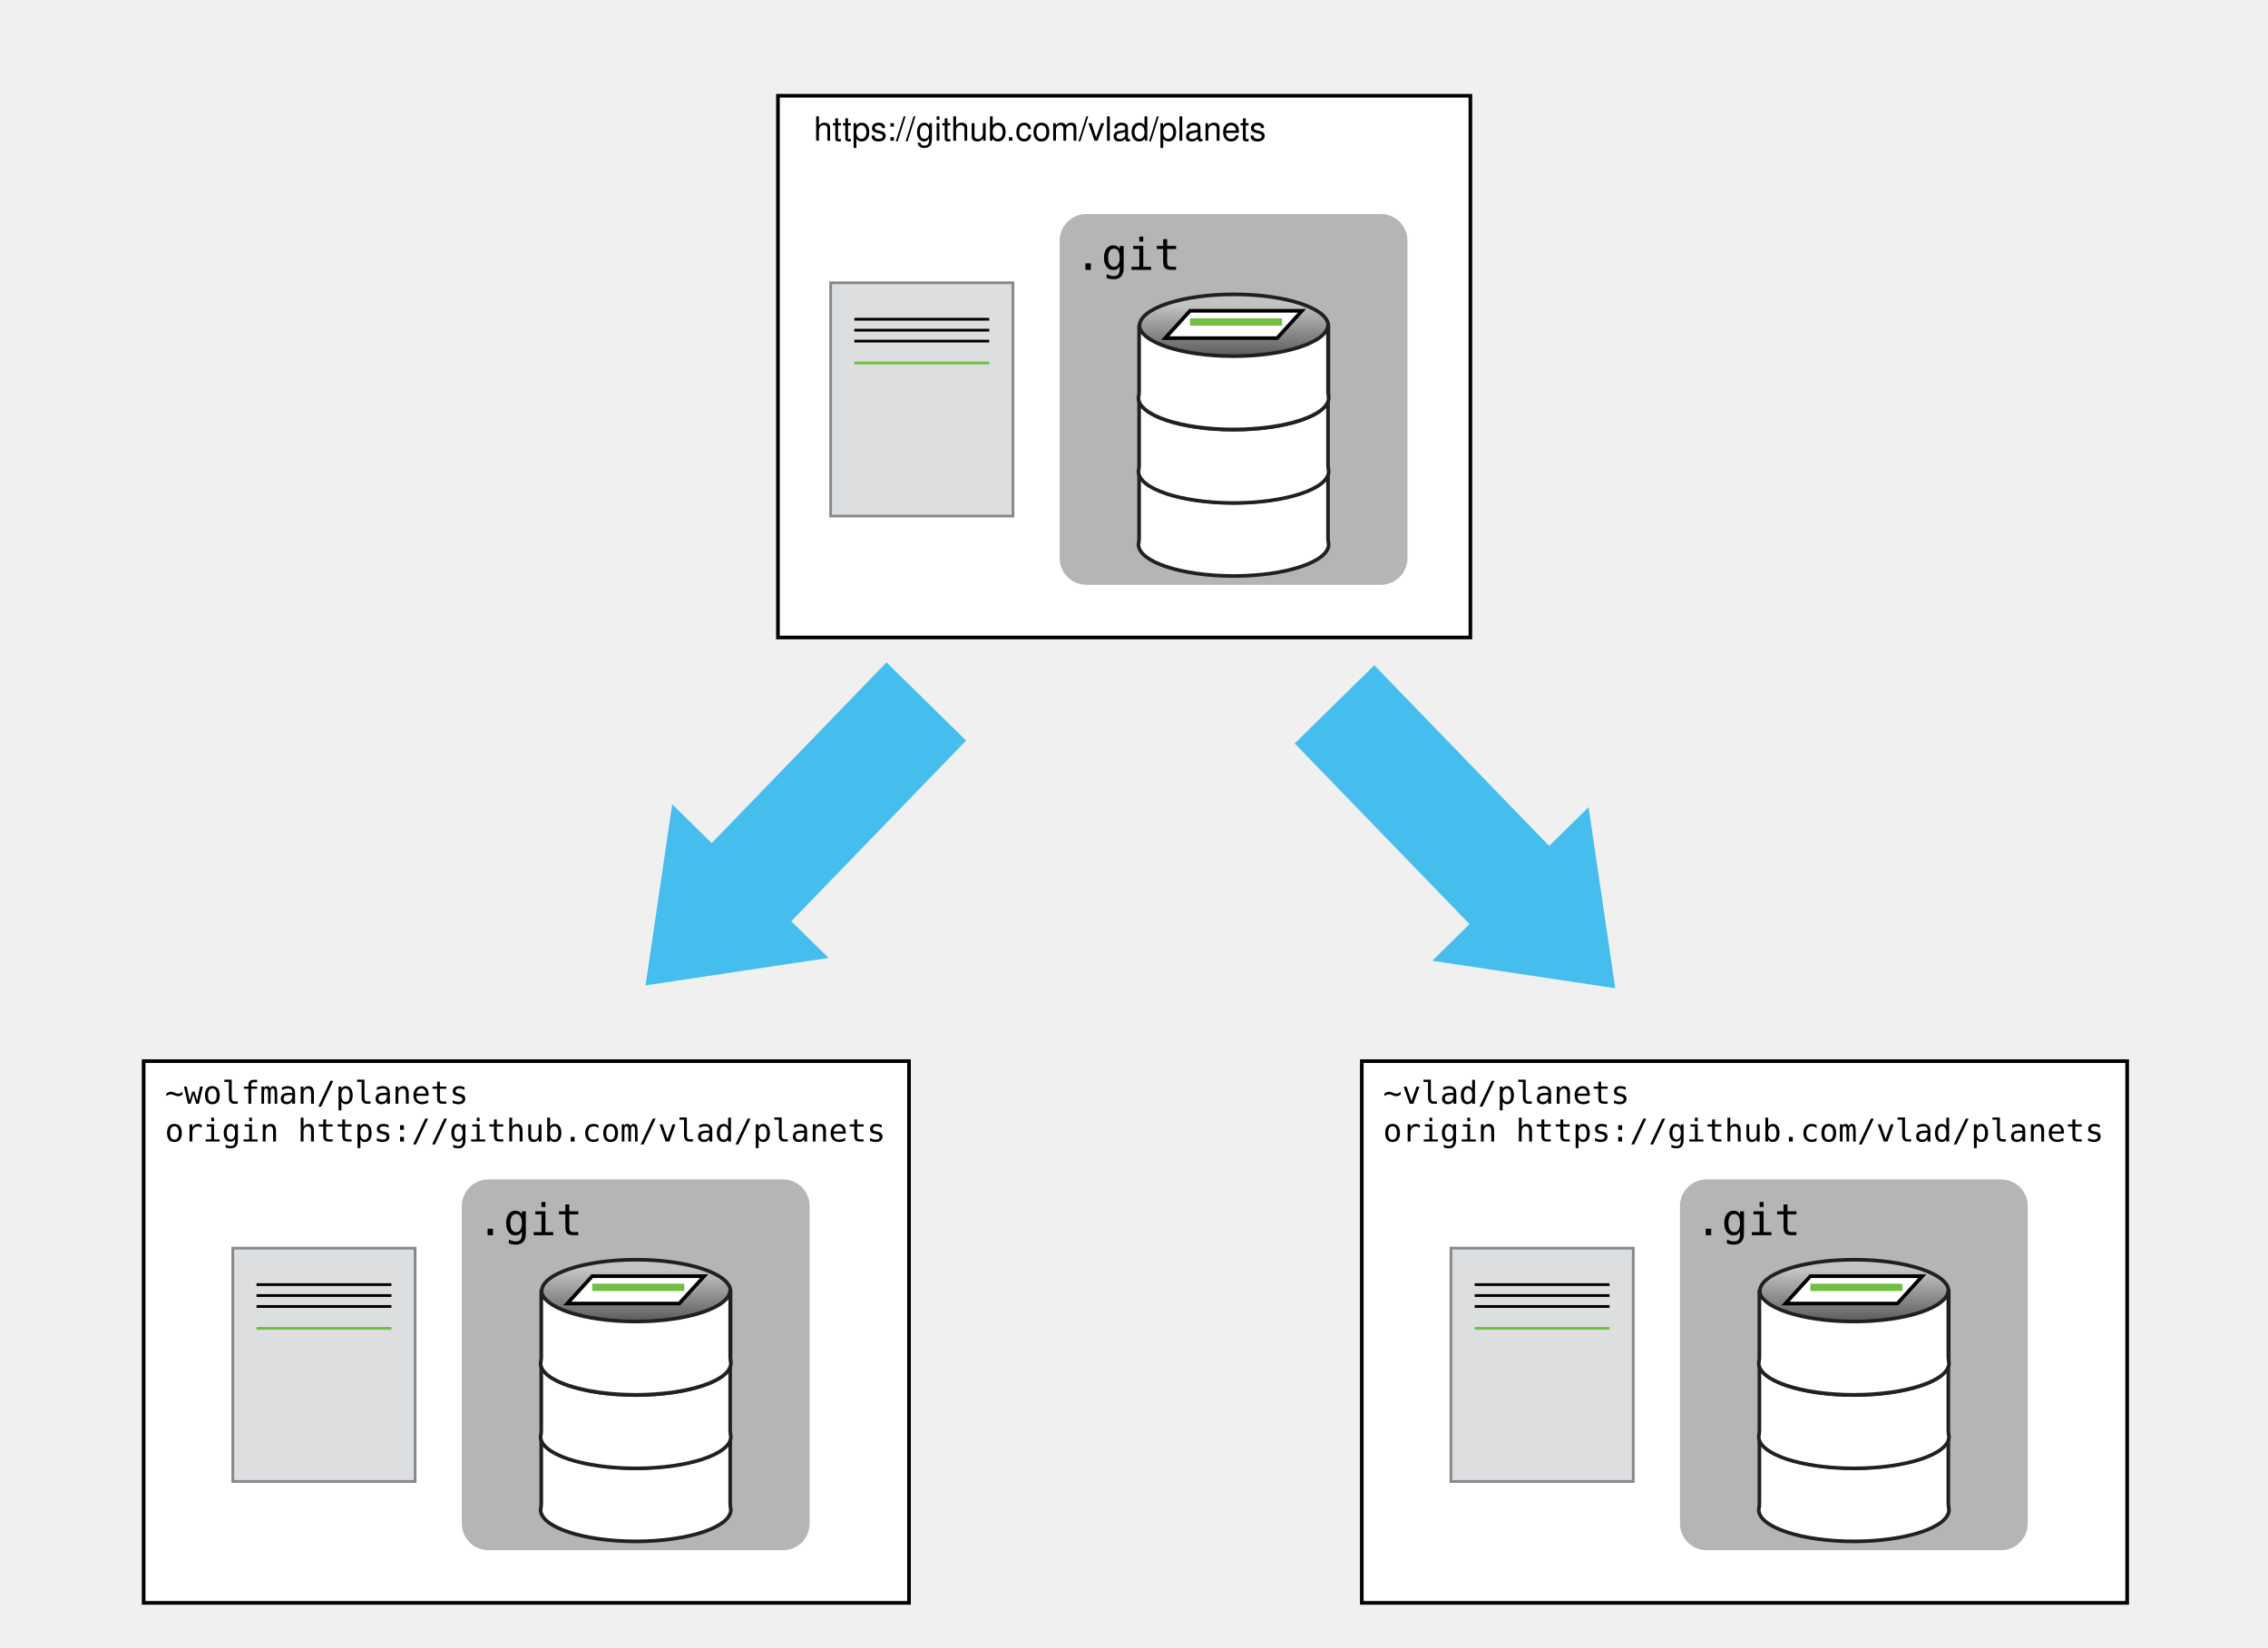
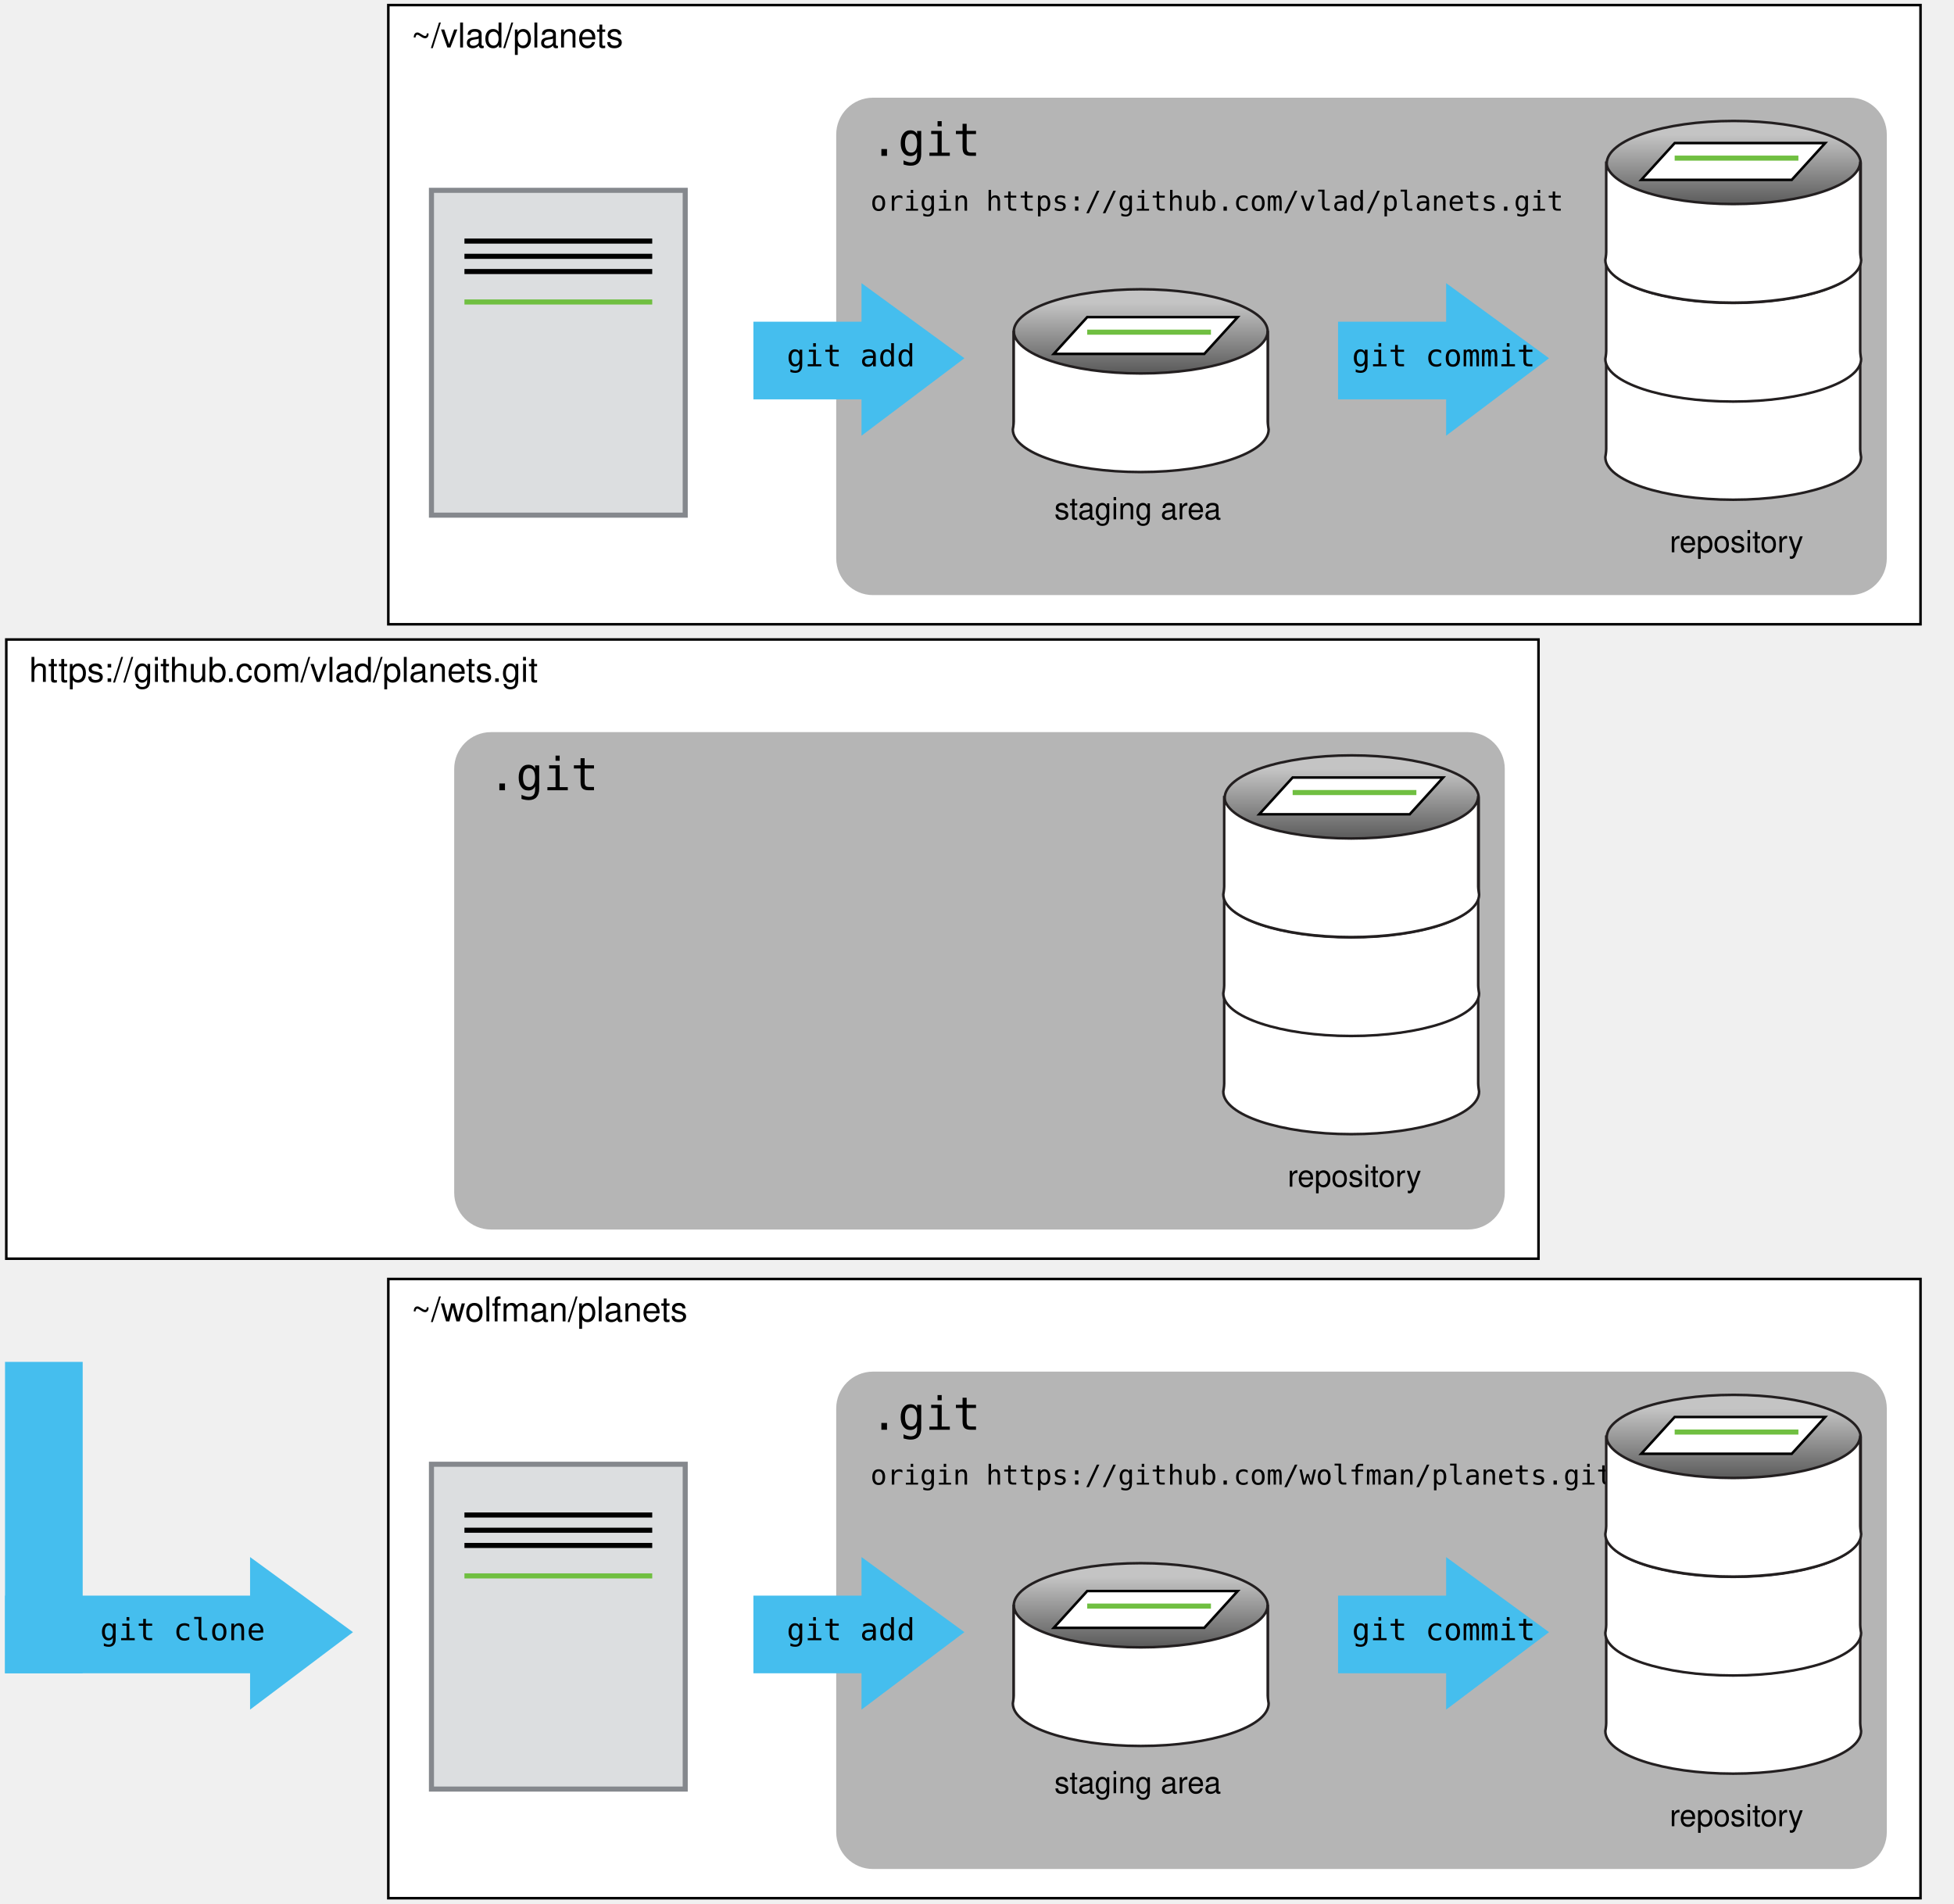
- <svg xmlns="http://www.w3.org/2000/svg" version="1.1" x="0px" y="0px" width="622px" height="452px" viewBox="0 0 622 452" enable-background="new 0 0 622 452" xml:space="preserve">
-   <g id="Layer_6">
-     <rect x="213.354" y="26.271" fill="#FFFFFF" stroke="#000000" stroke-miterlimit="10" width="189.901" height="148.599" />
-     <rect x="223.197" y="32" fill="none" width="195.585" height="24.449" />
-     <text transform="matrix(1 0 0 1 223.1973 38.5928)" font-family="'Helvetica'" font-size="9.168">https://github.com/vlad/planets</text>
-     <g>
-       <path fill="#B5B5B5" stroke="#FFFFFF" stroke-miterlimit="10" d="M386.498,66.031c0-4.319-3.502-7.82-7.822-7.82h-80.743    c-4.319,0-7.821,3.501-7.821,7.82v87.077c0,4.319,3.502,7.82,7.821,7.82h80.743c4.32,0,7.822-3.501,7.822-7.82V66.031z" />
-       <rect x="294.824" y="65.741" fill="none" width="35" height="15" />
-       <text transform="matrix(1 0 0 1 294.8242 74.0215)" font-family="'Consolas'" font-size="12">.git</text>
+ <svg xmlns="http://www.w3.org/2000/svg" xmlns:xlink="http://www.w3.org/1999/xlink" version="1.1" x="0px" y="0px" width="770" height="750" viewBox="0 0 770 750" enable-background="new 0 0 622 452" xml:space="preserve" id="svg4593">
+   <defs id="defs4776">
+     <linearGradient y2="363.473" x2="480.357" y1="334.872" x1="480.357" gradientUnits="userSpaceOnUse" id="SVGID_1_" gradientTransform="translate(279.4359,-47.97182)">
+       <stop id="stop4613" style="stop-color:#C4C4C4" offset="0.098" />
+       <stop id="stop4615" style="stop-color:#686868" offset="0.533" />
+       <stop id="stop4617" style="stop-color:#000000" offset="1" />
+     </linearGradient>
+     <linearGradient xlink:href="#SVGID_3_" id="linearGradient5073" gradientUnits="userSpaceOnUse" x1="537.177" y1="57.66" x2="537.177" y2="112.913" />
+     <linearGradient xlink:href="#SVGID_3_" id="linearGradient5457" gradientUnits="userSpaceOnUse" x1="537.177" y1="57.66" x2="537.177" y2="112.913" />
+     <linearGradient xlink:href="#SVGID_2_" id="linearGradient10592" gradientUnits="userSpaceOnUse" x1="303.499" y1="123.986" x2="303.499" y2="179.235" />
+     <linearGradient xlink:href="#SVGID_3_" id="linearGradient10594" gradientUnits="userSpaceOnUse" x1="537.177" y1="57.66" x2="537.177" y2="112.913" />
+     <linearGradient xlink:href="#SVGID_2_" id="linearGradient10905" gradientUnits="userSpaceOnUse" x1="303.499" y1="123.986" x2="303.499" y2="179.235" />
+   </defs>
+   <text xml:space="preserve" style="font-style:normal;font-variant:normal;font-weight:normal;font-stretch:normal;font-size:12px;line-height:125%;font-family:Monospace;-inkscape-font-specification:Monospace;text-align:start;letter-spacing:0px;word-spacing:0px;writing-mode:lr-tb;text-anchor:start;fill:#000000;fill-opacity:1;stroke:none;stroke-width:1px;stroke-linecap:butt;stroke-linejoin:miter;stroke-opacity:1" x="720.692" y="35.841" id="text4930">
+     <tspan id="tspan4932" x="720.692" y="35.841" />
+   </text>
+   <g id="g10741" transform="translate(4.5000001e-7,-1)">
+     <g id="g10396">
+       <rect style="fill:#ffffff;stroke:#000000;stroke-miterlimit:10" id="rect4596" height="244" width="603.785" stroke-miterlimit="10" y="3" x="153.02" />
+       <g id="Layer_5" transform="translate(146.0202,-9)">
+         <g id="g4654">
+           <path stroke-miterlimit="10" d="m 598,63 c 0,-8.284 -6.716,-15 -15,-15 l -385,0 c -8.284,0 -15,6.716 -15,15 l 0,167 c 0,8.284 6.716,15 15,15 l 385,0 c 8.284,0 15,-6.716 15,-15 l 0,-167 z" id="path4656" style="fill:#b5b5b5;stroke:#ffffff;stroke-miterlimit:10" />
+           <rect x="197" y="59" width="425" height="70.269" id="rect4658" style="fill:none" />
+           <text transform="translate(197,71.4199)" id="text4660">
+             <tspan x="0" y="0" font-size="18" id="tspan4662" style="font-size:18px;font-family:Consolas">.git</tspan>
+             <tspan x="0" y="21.6" font-size="10.8" id="tspan4664" style="font-size:10.8px;font-family:Consolas">origin https://github.com/vlad/planets.git</tspan>
+           </text>
+         </g>
+         <rect x="16" y="19" width="195.585" height="24.449" id="rect4666" style="fill:none" />
+         <text transform="translate(16,28.707)" font-size="13.5" id="text4668" style="font-size:13.5px;font-family:Helvetica">~/vlad/planets</text>
+       </g>
+       <g id="Layer_1" transform="translate(146.0202,-9)">
+         <g id="g4721">
+           <rect x="24" y="85" width="100" height="128" id="rect4723" style="fill:#dcdee0" />
+           <rect x="24" y="85" width="100" height="128" id="rect4725" style="fill:none;stroke:#85888d;stroke-width:2" />
+           <line x1="37" y1="105" x2="111" y2="105" id="line4727" style="fill:none;stroke:#000000;stroke-width:2" />
+           <line x1="37" y1="111" x2="111" y2="111" id="line4729" style="fill:none;stroke:#000000;stroke-width:2" />
+           <line x1="37" y1="117" x2="111" y2="117" id="line4731" style="fill:none;stroke:#000000;stroke-width:2" />
+           <line x1="37" y1="129" x2="111" y2="129" id="line4733" style="fill:none;stroke:#70bf41;stroke-width:2" />
+         </g>
+       </g>
+       <rect style="fill:none" id="rect4742" height="14" width="52.743" y="137.069" x="310.02" />
+       <g id="g5114" transform="translate(146.0202,-9)">
+         <g id="g4736">
+           <rect x="150.871" y="136.768" width="45.956" height="30.604" id="rect4738" style="fill:#45beee" />
+           <polygon points="234.02,151.163 193.467,121.571 193.467,181.695 " id="polygon4740" style="fill:#45beee" />
+         </g>
+         <text y="154.35" x="164" font-size="12" id="text4744" style="font-size:12px;font-family:Consolas">git add</text>
+       </g>
+       <rect style="fill:none" id="rect4752" height="14" width="85.542" y="137.069" x="523" />
+       <g id="g5108" transform="translate(146.0202,-9)">
+         <g id="g4746">
+           <rect x="381.251" y="136.768" width="45.956" height="30.604" id="rect4748" style="fill:#45beee" />
+           <polygon points="464.399,151.163 423.847,121.571 423.847,181.695 " id="polygon4750" style="fill:#45beee" />
+         </g>
+         <text y="154.35" x="386.764" font-size="12" id="text4754" style="font-size:12px;font-family:Consolas">git commit</text>
+       </g>
+       <rect style="fill:none" id="rect4766" height="17" width="147" y="197" x="375.02" />
+       <g id="g5093" transform="translate(146.0202,-9)">
+         <g id="Layer_3">
+           <g id="g4671">
+             <linearGradient y2="179.235" x2="303.499" y1="123.986" x1="303.499" gradientUnits="userSpaceOnUse" id="SVGID_2_">
+               <stop id="stop4674" style="stop-color:#C4C4C4" offset="0.098" />
+               <stop id="stop4676" style="stop-color:#686868" offset="0.533" />
+               <stop id="stop4678" style="stop-color:#000000" offset="1" />
+             </linearGradient>
+             <path id="path4680" d="m 253.453,178.205 c 0,-9.264 22.404,-16.777 50.047,-16.777 27.643,0 50.045,7.514 50.045,16.777 l 0,1.029 c 0,0 0,-2.115 0,-3.117 0,-1.007 0,-35.745 0,-35.745 l 0,0.394 c 0,-9.27 -22.402,-16.78 -50.045,-16.78 -27.643,0 -50.047,7.51 -50.047,16.78 l 0,-0.394 c 0,0 0,34.519 0,35.733 0,1.205 0,3.129 0,3.129 l 0,-1.029 z" stroke-miterlimit="10" style="fill:url(#linearGradient10905);stroke:#231f20;stroke-miterlimit:10" />
+             <g id="g4682">
+               <path id="path4684" d="m 353.545,140.373 c 0,0 0,34.738 0,35.745 0,1.002 0.355,3.117 0.355,3.117 0,9.27 -22.758,16.779 -50.4,16.779 -27.642,0 -50.4,-7.51 -50.4,-16.779 0,0 0.354,-1.924 0.354,-3.129 0,-1.214 0,-35.733 0,-35.733 0,9.274 22.404,16.785 50.047,16.785 27.643,0 50.044,-7.511 50.044,-16.785 z" stroke-miterlimit="10" style="fill:#ffffff;stroke:#231f20;stroke-miterlimit:10" />
+             </g>
+           </g>
+           <g id="g4686">
+             <polygon id="polygon4688" points="341.719,134.965 282.411,134.965 269.235,149.459 328.542,149.459 " stroke-miterlimit="10" style="fill:#ffffff;stroke:#000000;stroke-miterlimit:10" />
+             <line id="line4690" y2="140.894" x2="331.165" y1="140.894" x1="282.411" style="fill:none;stroke:#70bf41;stroke-width:2" />
+           </g>
+         </g>
+         <text y="214.628" x="269.477" font-size="12" id="text4768" style="font-size:12px;font-family:Helvetica">staging area</text>
+       </g>
+       <rect style="fill:none" id="rect4770" height="17" width="147" y="210" x="610.805" />
+       <g id="g5075" transform="translate(146.0202,-9)">
+         <g id="Layer_4">
+           <linearGradient y2="112.913" x2="537.177" y1="57.66" x1="537.177" gradientUnits="userSpaceOnUse" id="SVGID_3_">
+             <stop id="stop4694" style="stop-color:#C4C4C4" offset="0.098" />
+             <stop id="stop4696" style="stop-color:#686868" offset="0.533" />
+             <stop id="stop4698" style="stop-color:#000000" offset="1" />
+           </linearGradient>
+           <path id="path4700" d="m 487.13,111.882 c 0,-9.268 22.407,-16.781 50.047,-16.781 27.641,0 50.047,7.513 50.047,16.781 l 0,1.03 c 0,0 0,-2.118 0,-3.121 0,-1.003 0,-35.739 0,-35.739 l 0,0.388 c 0,-9.268 -22.406,-16.781 -50.047,-16.781 -27.64,0 -50.047,7.513 -50.047,16.781 l 0,-0.388 c 0,0 0,34.519 0,35.728 0,1.209 0,3.132 0,3.132 l 0,-1.03 z" stroke-miterlimit="10" style="fill:url(#linearGradient5457);stroke:#231f20;stroke-miterlimit:10" />
+           <g id="g4702">
+             <path id="path4704" d="m 587.021,151.283 c 0,0 0,34.738 0,35.74 0,1.002 0.354,3.121 0.354,3.121 0,9.268 -22.76,16.779 -50.4,16.779 -27.64,0 -50.399,-7.512 -50.399,-16.779 0,0 0.353,-1.924 0.353,-3.133 0,-1.209 0,-35.729 0,-35.729 0,9.268 22.407,16.781 50.047,16.781 27.638,0.001 50.045,-7.512 50.045,-16.78 z" stroke-miterlimit="10" style="fill:#ffffff;stroke:#231f20;stroke-miterlimit:10" />
+           </g>
+           <g id="g4706">
+             <path id="path4708" d="m 587.021,112.601 c 0,0 0,34.736 0,35.739 0,1.002 0.354,3.121 0.354,3.121 0,9.268 -22.76,16.779 -50.4,16.779 -27.64,0 -50.399,-7.512 -50.399,-16.779 0,0 0.353,-1.923 0.353,-3.132 0,-1.209 0,-35.728 0,-35.728 0,9.268 22.407,16.78 50.047,16.78 27.638,0 50.045,-7.512 50.045,-16.78 z" stroke-miterlimit="10" style="fill:#ffffff;stroke:#231f20;stroke-miterlimit:10" />
+           </g>
+           <g id="g4710">
+             <path id="path4712" d="m 587.021,73.628 c 0,0 0,34.737 0,35.739 0,1.002 0.354,3.12 0.354,3.12 0,9.269 -22.76,16.781 -50.4,16.781 -27.64,0 -50.399,-7.513 -50.399,-16.781 0,0 0.353,-1.922 0.353,-3.131 0,-1.209 0,-35.728 0,-35.728 0,9.268 22.407,16.78 50.047,16.78 27.638,0.001 50.045,-7.512 50.045,-16.78 z" stroke-miterlimit="10" style="fill:#ffffff;stroke:#231f20;stroke-miterlimit:10" />
+           </g>
+           <g id="g4714">
+             <polygon id="polygon4716" points="573.216,66.381 513.908,66.381 500.732,80.875 560.039,80.875 " stroke-miterlimit="10" style="fill:#ffffff;stroke:#000000;stroke-miterlimit:10" />
+             <line id="line4718" y2="72.311" x2="562.662" y1="72.311" x1="513.908" style="fill:none;stroke:#70bf41;stroke-width:2" />
+           </g>
+         </g>
+         <text y="227.628" x="511.941" font-size="12" id="text4772" style="font-size:12px;font-family:Helvetica">repository</text>
+       </g>
+       <rect x="610.805" y="210" width="147" height="17" id="rect4977" style="fill:none" />
    </g>
-     <linearGradient id="SVGID_1_" gradientUnits="userSpaceOnUse" x1="338.41" y1="80.741" x2="338.41" y2="109.342">
-       <stop offset="0.098" style="stop-color:#C4C4C4" />
-       <stop offset="0.533" style="stop-color:#686868" />
-       <stop offset="1" style="stop-color:#000000" />
-     </linearGradient>
-     <path fill="url(#SVGID_1_)" stroke="#231F20" stroke-miterlimit="10" d="M312.504,108.809c0-4.798,11.6-8.687,25.906-8.687   c14.308,0,25.906,3.889,25.906,8.687v0.533c0,0,0-1.097,0-1.615c0-0.52,0-18.5,0-18.5v0.201c0-4.797-11.599-8.687-25.906-8.687   c-14.307,0-25.906,3.89-25.906,8.687v-0.201c0,0,0,17.868,0,18.494s0,1.621,0,1.621V108.809z" />
-     <g>
-       <path fill="#FFFFFF" stroke="#231F20" stroke-miterlimit="10" d="M364.211,129.203c0,0,0,17.982,0,18.501s0.184,1.615,0.184,1.615    c0,4.797-11.781,8.686-26.09,8.686c-14.307,0-26.088-3.889-26.088-8.686c0,0,0.183-0.996,0.183-1.621c0-0.626,0-18.495,0-18.495    c0,4.798,11.599,8.687,25.905,8.687C352.613,137.89,364.211,134.001,364.211,129.203z" />
+     <g transform="translate(-4.520231,-9)" id="g5196">
+       <rect x="7" y="262" stroke-miterlimit="10" width="603.785" height="244" id="rect4811" style="fill:#ffffff;stroke:#000000;stroke-miterlimit:10" />
+       <path id="path4817" d="m 598,313 c 0,-8.284 -6.716,-15 -15,-15 l -385,0 c -8.284,0 -15,6.716 -15,15 l 0,167 c 0,8.284 6.716,15 15,15 l 385,0 c 8.284,0 15,-6.716 15,-15 l 0,-167 z" stroke-miterlimit="10" style="fill:#b5b5b5;stroke:#ffffff;stroke-miterlimit:10" />
+       <rect id="rect4819" height="70.269" width="425" y="309" x="197" style="fill:none" />
+       <text id="text4821" x="197" y="321.42">
+         <tspan id="tspan4823" font-size="18" y="321.42" x="197" style="font-size:18px;font-family:Consolas">.git</tspan>
+         <tspan id="tspan4825" font-size="10.8" y="343.02" x="197" style="font-size:10.8px;font-family:Consolas" />
+       </text>
+       <rect style="fill:none" x="16" y="269" width="195.585" height="24.449" id="rect4827" />
+       <text style="font-size:13.5px;font-family:Helvetica" font-size="13.5" id="text4829" x="16" y="278.707">https://github.com/vlad/planets.git</text>
+       <g id="g5055" transform="translate(0,250)">
+         <g id="g5023">
+           <linearGradient id="linearGradient5025" gradientUnits="userSpaceOnUse" x1="537.177" y1="57.66" x2="537.177" y2="112.913">
+             <stop offset="0.098" style="stop-color:#C4C4C4" id="stop5027" />
+             <stop offset="0.533" style="stop-color:#686868" id="stop5029" />
+             <stop offset="1" style="stop-color:#000000" id="stop5031" />
+           </linearGradient>
+           <path stroke-miterlimit="10" d="m 487.13,111.882 c 0,-9.268 22.407,-16.781 50.047,-16.781 27.641,0 50.047,7.513 50.047,16.781 l 0,1.03 c 0,0 0,-2.118 0,-3.121 0,-1.003 0,-35.739 0,-35.739 l 0,0.388 c 0,-9.268 -22.406,-16.781 -50.047,-16.781 -27.64,0 -50.047,7.513 -50.047,16.781 l 0,-0.388 c 0,0 0,34.519 0,35.728 0,1.209 0,3.132 0,3.132 l 0,-1.03 z" id="path5033" style="fill:url(#linearGradient5073);stroke:#231f20;stroke-miterlimit:10" />
+           <g id="g5035">
+             <path stroke-miterlimit="10" d="m 587.021,151.283 c 0,0 0,34.738 0,35.74 0,1.002 0.354,3.121 0.354,3.121 0,9.268 -22.76,16.779 -50.4,16.779 -27.64,0 -50.399,-7.512 -50.399,-16.779 0,0 0.353,-1.924 0.353,-3.133 0,-1.209 0,-35.729 0,-35.729 0,9.268 22.407,16.781 50.047,16.781 27.638,0.001 50.045,-7.512 50.045,-16.78 z" id="path5037" style="fill:#ffffff;stroke:#231f20;stroke-miterlimit:10" />
+           </g>
+           <g id="g5039">
+             <path stroke-miterlimit="10" d="m 587.021,112.601 c 0,0 0,34.736 0,35.739 0,1.002 0.354,3.121 0.354,3.121 0,9.268 -22.76,16.779 -50.4,16.779 -27.64,0 -50.399,-7.512 -50.399,-16.779 0,0 0.353,-1.923 0.353,-3.132 0,-1.209 0,-35.728 0,-35.728 0,9.268 22.407,16.78 50.047,16.78 27.638,0 50.045,-7.512 50.045,-16.78 z" id="path5041" style="fill:#ffffff;stroke:#231f20;stroke-miterlimit:10" />
+           </g>
+           <g id="g5043">
+             <path stroke-miterlimit="10" d="m 587.021,73.628 c 0,0 0,34.737 0,35.739 0,1.002 0.354,3.12 0.354,3.12 0,9.269 -22.76,16.781 -50.4,16.781 -27.64,0 -50.399,-7.513 -50.399,-16.781 0,0 0.353,-1.922 0.353,-3.131 0,-1.209 0,-35.728 0,-35.728 0,9.268 22.407,16.78 50.047,16.78 27.638,0.001 50.045,-7.512 50.045,-16.78 z" id="path5045" style="fill:#ffffff;stroke:#231f20;stroke-miterlimit:10" />
+           </g>
+           <g id="g5047">
+             <polygon stroke-miterlimit="10" points="513.908,66.381 500.732,80.875 560.039,80.875 573.216,66.381 " id="polygon5049" style="fill:#ffffff;stroke:#000000;stroke-miterlimit:10" />
+             <line x1="513.908" y1="72.311" x2="562.662" y2="72.311" id="line5051" style="fill:none;stroke:#70bf41;stroke-width:2" />
+           </g>
+         </g>
+         <text style="font-size:12px;font-family:Helvetica" id="text5053" font-size="12" x="511.941" y="227.628">repository</text>
+       </g>
+       <rect style="fill:none" id="rect4762" height="14" width="165.548" transform="matrix(0.9804651,0.196693,-0.196693,0.9804651,0,0)" y="272.824" x="200.719" />
    </g>
-     <g>
-       <path fill="#FFFFFF" stroke="#231F20" stroke-miterlimit="10" d="M364.211,109.181c0,0,0,17.98,0,18.5    c0,0.519,0.184,1.615,0.184,1.615c0,4.797-11.781,8.686-26.09,8.686c-14.307,0-26.088-3.889-26.088-8.686    c0,0,0.183-0.996,0.183-1.622s0-18.493,0-18.493c0,4.797,11.599,8.686,25.905,8.686    C352.613,117.866,364.211,113.978,364.211,109.181z" />
-     </g>
-     <g>
-       <path fill="#FFFFFF" stroke="#231F20" stroke-miterlimit="10" d="M364.211,89.007c0,0,0,17.98,0,18.5    c0,0.519,0.184,1.615,0.184,1.615c0,4.798-11.781,8.687-26.09,8.687c-14.307,0-26.088-3.889-26.088-8.687    c0,0,0.183-0.995,0.183-1.621s0-18.494,0-18.494c0,4.798,11.599,8.687,25.905,8.687C352.613,97.693,364.211,93.805,364.211,89.007    z" />
-     </g>
-     <g>
-       <polygon fill="#FFFFFF" stroke="#000000" stroke-miterlimit="10" points="357.065,85.256 326.365,85.256 319.546,92.758     350.244,92.758   " />
-       <line fill="none" stroke="#70BF41" stroke-width="2" x1="326.365" y1="88.324" x2="351.603" y2="88.324" />
-     </g>
-     <g>
-       <rect x="227.805" y="77.57" fill="#DCDEE0" width="50" height="64" />
-       <rect x="227.805" y="77.57" fill="none" stroke="#85888D" stroke-width="0.75" width="50" height="64" />
-       <line fill="none" stroke="#000000" stroke-width="0.75" x1="234.305" y1="87.57" x2="271.305" y2="87.57" />
-       <line fill="none" stroke="#000000" stroke-width="0.75" x1="234.305" y1="90.57" x2="271.305" y2="90.57" />
-       <line fill="none" stroke="#000000" stroke-width="0.75" x1="234.305" y1="93.57" x2="271.305" y2="93.57" />
-       <line fill="none" stroke="#70BF41" stroke-width="0.75" x1="234.305" y1="99.57" x2="271.305" y2="99.57" />
-     </g>
-     <rect x="373.473" y="291.085" fill="#FFFFFF" stroke="#000000" stroke-miterlimit="10" width="209.901" height="148.599" />
-     <rect x="379.315" y="296.814" fill="none" width="195.585" height="24.449" />
-     <text transform="matrix(1 0 0 1 379.3154 302.7773)">
-       <tspan x="0" y="0" font-family="'Consolas'" font-size="8.64">~vlad/planets</tspan>
-       <tspan x="0" y="10.367" font-family="'Consolas'" font-size="8.64">origin https://github.com/vlad/planets</tspan>
-     </text>
-     <g>
-       <path fill="#B5B5B5" stroke="#FFFFFF" stroke-miterlimit="10" d="M556.616,330.846c0-4.319-3.502-7.82-7.822-7.82h-80.743    c-4.319,0-7.821,3.501-7.821,7.82v87.077c0,4.319,3.502,7.82,7.821,7.82h80.743c4.32,0,7.822-3.501,7.822-7.82V330.846z" />
-       <rect x="464.942" y="330.556" fill="none" width="35" height="15" />
-       <text transform="matrix(1 0 0 1 464.9424 338.8359)" font-family="'Consolas'" font-size="12">.git</text>
-     </g>
-     <linearGradient id="SVGID_2_" gradientUnits="userSpaceOnUse" x1="508.528" y1="345.556" x2="508.528" y2="374.156">
-       <stop offset="0.098" style="stop-color:#C4C4C4" />
-       <stop offset="0.533" style="stop-color:#686868" />
-       <stop offset="1" style="stop-color:#000000" />
-     </linearGradient>
-     <path fill="url(#SVGID_2_)" stroke="#231F20" stroke-miterlimit="10" d="M482.622,373.623c0-4.798,11.6-8.687,25.906-8.687   c14.308,0,25.906,3.889,25.906,8.687v0.533c0,0,0-1.097,0-1.615c0-0.52,0-18.5,0-18.5v0.201c0-4.797-11.599-8.687-25.906-8.687   c-14.307,0-25.906,3.89-25.906,8.687v-0.201c0,0,0,17.868,0,18.494s0,1.621,0,1.621V373.623z" />
-     <g>
-       <path fill="#FFFFFF" stroke="#231F20" stroke-miterlimit="10" d="M534.329,394.018c0,0,0,17.982,0,18.501s0.184,1.615,0.184,1.615    c0,4.797-11.781,8.686-26.09,8.686c-14.307,0-26.088-3.889-26.088-8.686c0,0,0.183-0.996,0.183-1.621c0-0.626,0-18.495,0-18.495    c0,4.798,11.599,8.687,25.905,8.687C522.731,402.704,534.329,398.815,534.329,394.018z" />
-     </g>
-     <g>
-       <path fill="#FFFFFF" stroke="#231F20" stroke-miterlimit="10" d="M534.329,373.995c0,0,0,17.98,0,18.5    c0,0.519,0.184,1.615,0.184,1.615c0,4.797-11.781,8.686-26.09,8.686c-14.307,0-26.088-3.889-26.088-8.686    c0,0,0.183-0.996,0.183-1.622s0-18.493,0-18.493c0,4.797,11.599,8.686,25.905,8.686    C522.731,382.681,534.329,378.792,534.329,373.995z" />
-     </g>
-     <g>
-       <path fill="#FFFFFF" stroke="#231F20" stroke-miterlimit="10" d="M534.329,353.821c0,0,0,17.98,0,18.5    c0,0.519,0.184,1.615,0.184,1.615c0,4.798-11.781,8.687-26.09,8.687c-14.307,0-26.088-3.889-26.088-8.687    c0,0,0.183-0.995,0.183-1.621s0-18.494,0-18.494c0,4.798,11.599,8.687,25.905,8.687    C522.731,362.508,534.329,358.619,534.329,353.821z" />
-     </g>
-     <g>
-       <polygon fill="#FFFFFF" stroke="#000000" stroke-miterlimit="10" points="527.184,350.07 496.483,350.07 489.664,357.572     520.362,357.572   " />
-       <line fill="none" stroke="#70BF41" stroke-width="2" x1="496.483" y1="353.139" x2="521.721" y2="353.139" />
-     </g>
-     <g>
-       <rect x="397.923" y="342.385" fill="#DCDEE0" width="50" height="64" />
-       <rect x="397.923" y="342.385" fill="none" stroke="#85888D" stroke-width="0.75" width="50" height="64" />
-       <line fill="none" stroke="#000000" stroke-width="0.75" x1="404.423" y1="352.385" x2="441.423" y2="352.385" />
-       <line fill="none" stroke="#000000" stroke-width="0.75" x1="404.423" y1="355.385" x2="441.423" y2="355.385" />
-       <line fill="none" stroke="#000000" stroke-width="0.75" x1="404.423" y1="358.385" x2="441.423" y2="358.385" />
-       <line fill="none" stroke="#70BF41" stroke-width="0.75" x1="404.423" y1="364.385" x2="441.423" y2="364.385" />
-     </g>
-     <rect x="39.396" y="291.085" fill="#FFFFFF" stroke="#000000" stroke-miterlimit="10" width="209.901" height="148.599" />
-     <rect x="45.239" y="296.814" fill="none" width="195.585" height="24.449" />
-     <text transform="matrix(1 0 0 1 45.2393 302.7773)">
-       <tspan x="0" y="0" font-family="'Consolas'" font-size="8.64">~wolfman/planets</tspan>
-       <tspan x="0" y="10.367" font-family="'Consolas'" font-size="8.64">origin https://github.com/vlad/planets</tspan>
-     </text>
-     <g>
-       <path fill="#B5B5B5" stroke="#FFFFFF" stroke-miterlimit="10" d="M222.54,330.846c0-4.319-3.502-7.82-7.822-7.82h-80.743    c-4.319,0-7.821,3.501-7.821,7.82v87.077c0,4.319,3.502,7.82,7.821,7.82h80.743c4.32,0,7.822-3.501,7.822-7.82V330.846z" />
-       <rect x="130.866" y="330.556" fill="none" width="35" height="15" />
-       <text transform="matrix(1 0 0 1 130.8662 338.8359)" font-family="'Consolas'" font-size="12">.git</text>
-     </g>
-     <linearGradient id="SVGID_3_" gradientUnits="userSpaceOnUse" x1="174.452" y1="345.556" x2="174.452" y2="374.156">
-       <stop offset="0.098" style="stop-color:#C4C4C4" />
-       <stop offset="0.533" style="stop-color:#686868" />
-       <stop offset="1" style="stop-color:#000000" />
-     </linearGradient>
-     <path fill="url(#SVGID_3_)" stroke="#231F20" stroke-miterlimit="10" d="M148.546,373.623c0-4.798,11.6-8.687,25.906-8.687   c14.308,0,25.906,3.889,25.906,8.687v0.533c0,0,0-1.097,0-1.615c0-0.52,0-18.5,0-18.5v0.201c0-4.797-11.599-8.687-25.906-8.687   c-14.307,0-25.906,3.89-25.906,8.687v-0.201c0,0,0,17.868,0,18.494s0,1.621,0,1.621V373.623z" />
-     <g>
-       <path fill="#FFFFFF" stroke="#231F20" stroke-miterlimit="10" d="M200.253,394.018c0,0,0,17.982,0,18.501s0.184,1.615,0.184,1.615    c0,4.797-11.781,8.686-26.09,8.686c-14.307,0-26.088-3.889-26.088-8.686c0,0,0.183-0.996,0.183-1.621c0-0.626,0-18.495,0-18.495    c0,4.798,11.599,8.687,25.905,8.687C188.655,402.704,200.253,398.815,200.253,394.018z" />
-     </g>
-     <g>
-       <path fill="#FFFFFF" stroke="#231F20" stroke-miterlimit="10" d="M200.253,373.995c0,0,0,17.98,0,18.5    c0,0.519,0.184,1.615,0.184,1.615c0,4.797-11.781,8.686-26.09,8.686c-14.307,0-26.088-3.889-26.088-8.686    c0,0,0.183-0.996,0.183-1.622s0-18.493,0-18.493c0,4.797,11.599,8.686,25.905,8.686    C188.655,382.681,200.253,378.792,200.253,373.995z" />
-     </g>
-     <g>
-       <path fill="#FFFFFF" stroke="#231F20" stroke-miterlimit="10" d="M200.253,353.821c0,0,0,17.98,0,18.5    c0,0.519,0.184,1.615,0.184,1.615c0,4.798-11.781,8.687-26.09,8.687c-14.307,0-26.088-3.889-26.088-8.687    c0,0,0.183-0.995,0.183-1.621s0-18.494,0-18.494c0,4.798,11.599,8.687,25.905,8.687    C188.655,362.508,200.253,358.619,200.253,353.821z" />
-     </g>
-     <g>
-       <polygon fill="#FFFFFF" stroke="#000000" stroke-miterlimit="10" points="193.107,350.07 162.407,350.07 155.588,357.572     186.286,357.572   " />
-       <line fill="none" stroke="#70BF41" stroke-width="2" x1="162.407" y1="353.139" x2="187.645" y2="353.139" />
-     </g>
-     <g>
-       <rect x="63.847" y="342.385" fill="#DCDEE0" width="50" height="64" />
-       <rect x="63.847" y="342.385" fill="none" stroke="#85888D" stroke-width="0.75" width="50" height="64" />
-       <line fill="none" stroke="#000000" stroke-width="0.75" x1="70.347" y1="352.385" x2="107.347" y2="352.385" />
-       <line fill="none" stroke="#000000" stroke-width="0.75" x1="70.347" y1="355.385" x2="107.347" y2="355.385" />
-       <line fill="none" stroke="#000000" stroke-width="0.75" x1="70.347" y1="358.385" x2="107.347" y2="358.385" />
-       <line fill="none" stroke="#70BF41" stroke-width="0.75" x1="70.347" y1="364.385" x2="107.347" y2="364.385" />
-     </g>
-   </g>
-   <g id="Layer_5">
- </g>
-   <g id="Layer_3">
- </g>
-   <g id="Layer_4">
- </g>
-   <g id="Layer_1">
- </g>
-   <g id="Layer_2">
-     <g>
-       <polygon fill="#45BEEE" points="405.356,255.915 355.071,203.936 376.902,182.487 427.187,234.468   " />
-       <polygon fill="#45BEEE" points="435.67,221.419 392.782,263.557 442.983,271.085   " />
-     </g>
-     <g>
-       <polygon fill="#45BEEE" points="214.671,255.129 264.956,203.149 243.125,181.701 192.841,233.682   " />
-       <polygon fill="#45BEEE" points="184.357,220.633 227.245,262.771 177.044,270.299   " />
+     <g id="g10670">
+       <g id="g10664">
+         <rect style="fill:#45beee" id="rect5294" height="30.604" width="122.711" y="-32.584" x="537.661" transform="matrix(0,1,-1,0,0,0)" />
+         <rect x="1.98" y="629.768" width="99.924" height="30.604" id="rect5124" style="fill:#45beee" />
+         <polygon transform="translate(-325.3029,493)" points="464.399,151.163 423.847,121.571 423.847,181.695 " id="polygon5126" style="fill:#45beee" />
+         <text style="font-size:12px;font-family:Consolas" id="text5128" font-size="12" x="39.461" y="647.35">git clone</text>
+       </g>
+       <rect x="153.02" y="505" stroke-miterlimit="10" width="603.785" height="244" id="rect10464" style="fill:#ffffff;stroke:#000000;stroke-miterlimit:10" />
+       <g transform="translate(146.0202,493)" id="g10466">
+         <g id="g10468">
+           <path style="fill:#b5b5b5;stroke:#ffffff;stroke-miterlimit:10" id="path10470" d="m 598,63 c 0,-8.284 -6.716,-15 -15,-15 l -385,0 c -8.284,0 -15,6.716 -15,15 l 0,167 c 0,8.284 6.716,15 15,15 l 385,0 c 8.284,0 15,-6.716 15,-15 l 0,-167 z" stroke-miterlimit="10" />
+           <rect style="fill:none" id="rect10472" height="70.269" width="425" y="59" x="197" />
+           <text id="text10474" transform="translate(197,71.4199)">
+             <tspan style="font-size:18px;font-family:Consolas" id="tspan10476" font-size="18" y="0" x="0">.git</tspan>
+             <tspan style="font-size:10.8px;font-family:Consolas" id="tspan10478" font-size="10.8" y="21.6" x="0">origin https://github.com/wolfman/planets.git</tspan>
+           </text>
+         </g>
+         <rect style="fill:none" id="rect10480" height="24.449" width="195.585" y="19" x="16" />
+         <text style="font-size:13.5px;font-family:Helvetica" id="text10482" font-size="13.5" transform="translate(16,28.707)">~/wolfman/planets</text>
+       </g>
+       <g transform="translate(146.0202,493)" id="g10484">
+         <g id="g10486">
+           <rect style="fill:#dcdee0" id="rect10488" height="128" width="100" y="85" x="24" />
+           <rect style="fill:none;stroke:#85888d;stroke-width:2" id="rect10490" height="128" width="100" y="85" x="24" />
+           <line style="fill:none;stroke:#000000;stroke-width:2" id="line10492" y2="105" x2="111" y1="105" x1="37" />
+           <line style="fill:none;stroke:#000000;stroke-width:2" id="line10494" y2="111" x2="111" y1="111" x1="37" />
+           <line style="fill:none;stroke:#000000;stroke-width:2" id="line10496" y2="117" x2="111" y1="117" x1="37" />
+           <line style="fill:none;stroke:#70bf41;stroke-width:2" id="line10498" y2="129" x2="111" y1="129" x1="37" />
+         </g>
+       </g>
+       <rect x="310.02" y="639.069" width="52.743" height="14" id="rect10500" style="fill:none" />
+       <g transform="translate(146.0202,493)" id="g10502">
+         <g id="g10504">
+           <rect style="fill:#45beee" id="rect10506" height="30.604" width="45.956" y="136.768" x="150.871" />
+           <polygon style="fill:#45beee" id="polygon10508" points="193.467,121.571 193.467,181.695 234.02,151.163 " />
+         </g>
+         <text style="font-size:12px;font-family:Consolas" id="text10510" font-size="12" x="164" y="154.35">git add</text>
+       </g>
+       <rect x="523" y="639.069" width="85.542" height="14" id="rect10512" style="fill:none" />
+       <g transform="translate(146.0202,493)" id="g10514">
+         <g id="g10516">
+           <rect style="fill:#45beee" id="rect10518" height="30.604" width="45.956" y="136.768" x="381.251" />
+           <polygon style="fill:#45beee" id="polygon10520" points="423.847,121.571 423.847,181.695 464.399,151.163 " />
+         </g>
+         <text style="font-size:12px;font-family:Consolas" id="text10522" font-size="12" x="386.764" y="154.35">git commit</text>
+       </g>
+       <rect x="375.02" y="699" width="147" height="17" id="rect10524" style="fill:none" />
+       <g transform="translate(146.0202,493)" id="g10526">
+         <g id="g10528">
+           <g id="g10530">
+             <linearGradient id="linearGradient10532" gradientUnits="userSpaceOnUse" x1="303.499" y1="123.986" x2="303.499" y2="179.235">
+               <stop offset="0.098" style="stop-color:#C4C4C4" id="stop10534" />
+               <stop offset="0.533" style="stop-color:#686868" id="stop10536" />
+               <stop offset="1" style="stop-color:#000000" id="stop10538" />
+             </linearGradient>
+             <path style="fill:url(#linearGradient10592);stroke:#231f20;stroke-miterlimit:10" stroke-miterlimit="10" d="m 253.453,178.205 c 0,-9.264 22.404,-16.777 50.047,-16.777 27.643,0 50.045,7.514 50.045,16.777 l 0,1.029 c 0,0 0,-2.115 0,-3.117 0,-1.007 0,-35.745 0,-35.745 l 0,0.394 c 0,-9.27 -22.402,-16.78 -50.045,-16.78 -27.643,0 -50.047,7.51 -50.047,16.78 l 0,-0.394 c 0,0 0,34.519 0,35.733 0,1.205 0,3.129 0,3.129 l 0,-1.029 z" id="path10540" />
+             <g id="g10542">
+               <path style="fill:#ffffff;stroke:#231f20;stroke-miterlimit:10" stroke-miterlimit="10" d="m 353.545,140.373 c 0,0 0,34.738 0,35.745 0,1.002 0.355,3.117 0.355,3.117 0,9.27 -22.758,16.779 -50.4,16.779 -27.642,0 -50.4,-7.51 -50.4,-16.779 0,0 0.354,-1.924 0.354,-3.129 0,-1.214 0,-35.733 0,-35.733 0,9.274 22.404,16.785 50.047,16.785 27.643,0 50.044,-7.511 50.044,-16.785 z" id="path10544" />
+             </g>
+           </g>
+           <g id="g10546">
+             <polygon style="fill:#ffffff;stroke:#000000;stroke-miterlimit:10" stroke-miterlimit="10" points="282.411,134.965 269.235,149.459 328.542,149.459 341.719,134.965 " id="polygon10548" />
+             <line style="fill:none;stroke:#70bf41;stroke-width:2" x1="282.411" y1="140.894" x2="331.165" y2="140.894" id="line10550" />
+           </g>
+         </g>
+         <text style="font-size:12px;font-family:Helvetica" id="text10552" font-size="12" x="269.477" y="214.628">staging area</text>
+       </g>
+       <rect x="610.805" y="712" width="147" height="17" id="rect10554" style="fill:none" />
+       <g transform="translate(146.0202,493)" id="g10556">
+         <g id="g10558">
+           <linearGradient id="linearGradient10560" gradientUnits="userSpaceOnUse" x1="537.177" y1="57.66" x2="537.177" y2="112.913">
+             <stop offset="0.098" style="stop-color:#C4C4C4" id="stop10562" />
+             <stop offset="0.533" style="stop-color:#686868" id="stop10564" />
+             <stop offset="1" style="stop-color:#000000" id="stop10566" />
+           </linearGradient>
+           <path style="fill:url(#linearGradient10594);stroke:#231f20;stroke-miterlimit:10" stroke-miterlimit="10" d="m 487.13,111.882 c 0,-9.268 22.407,-16.781 50.047,-16.781 27.641,0 50.047,7.513 50.047,16.781 l 0,1.03 c 0,0 0,-2.118 0,-3.121 0,-1.003 0,-35.739 0,-35.739 l 0,0.388 c 0,-9.268 -22.406,-16.781 -50.047,-16.781 -27.64,0 -50.047,7.513 -50.047,16.781 l 0,-0.388 c 0,0 0,34.519 0,35.728 0,1.209 0,3.132 0,3.132 l 0,-1.03 z" id="path10568" />
+           <g id="g10570">
+             <path style="fill:#ffffff;stroke:#231f20;stroke-miterlimit:10" stroke-miterlimit="10" d="m 587.021,151.283 c 0,0 0,34.738 0,35.74 0,1.002 0.354,3.121 0.354,3.121 0,9.268 -22.76,16.779 -50.4,16.779 -27.64,0 -50.399,-7.512 -50.399,-16.779 0,0 0.353,-1.924 0.353,-3.133 0,-1.209 0,-35.729 0,-35.729 0,9.268 22.407,16.781 50.047,16.781 27.638,0.001 50.045,-7.512 50.045,-16.78 z" id="path10572" />
+           </g>
+           <g id="g10574">
+             <path style="fill:#ffffff;stroke:#231f20;stroke-miterlimit:10" stroke-miterlimit="10" d="m 587.021,112.601 c 0,0 0,34.736 0,35.739 0,1.002 0.354,3.121 0.354,3.121 0,9.268 -22.76,16.779 -50.4,16.779 -27.64,0 -50.399,-7.512 -50.399,-16.779 0,0 0.353,-1.923 0.353,-3.132 0,-1.209 0,-35.728 0,-35.728 0,9.268 22.407,16.78 50.047,16.78 27.638,0 50.045,-7.512 50.045,-16.78 z" id="path10576" />
+           </g>
+           <g id="g10578">
+             <path style="fill:#ffffff;stroke:#231f20;stroke-miterlimit:10" stroke-miterlimit="10" d="m 587.021,73.628 c 0,0 0,34.737 0,35.739 0,1.002 0.354,3.12 0.354,3.12 0,9.269 -22.76,16.781 -50.4,16.781 -27.64,0 -50.399,-7.513 -50.399,-16.781 0,0 0.353,-1.922 0.353,-3.131 0,-1.209 0,-35.728 0,-35.728 0,9.268 22.407,16.78 50.047,16.78 27.638,0.001 50.045,-7.512 50.045,-16.78 z" id="path10580" />
+           </g>
+           <g id="g10582">
+             <polygon style="fill:#ffffff;stroke:#000000;stroke-miterlimit:10" stroke-miterlimit="10" points="513.908,66.381 500.732,80.875 560.039,80.875 573.216,66.381 " id="polygon10584" />
+             <line style="fill:none;stroke:#70bf41;stroke-width:2" x1="513.908" y1="72.311" x2="562.662" y2="72.311" id="line10586" />
+           </g>
+         </g>
+         <text style="font-size:12px;font-family:Helvetica" id="text10588" font-size="12" x="511.941" y="227.628">repository</text>
+       </g>
+       <rect style="fill:none" id="rect10590" height="17" width="147" y="712" x="610.805" />
    </g>
  </g>
</svg>
